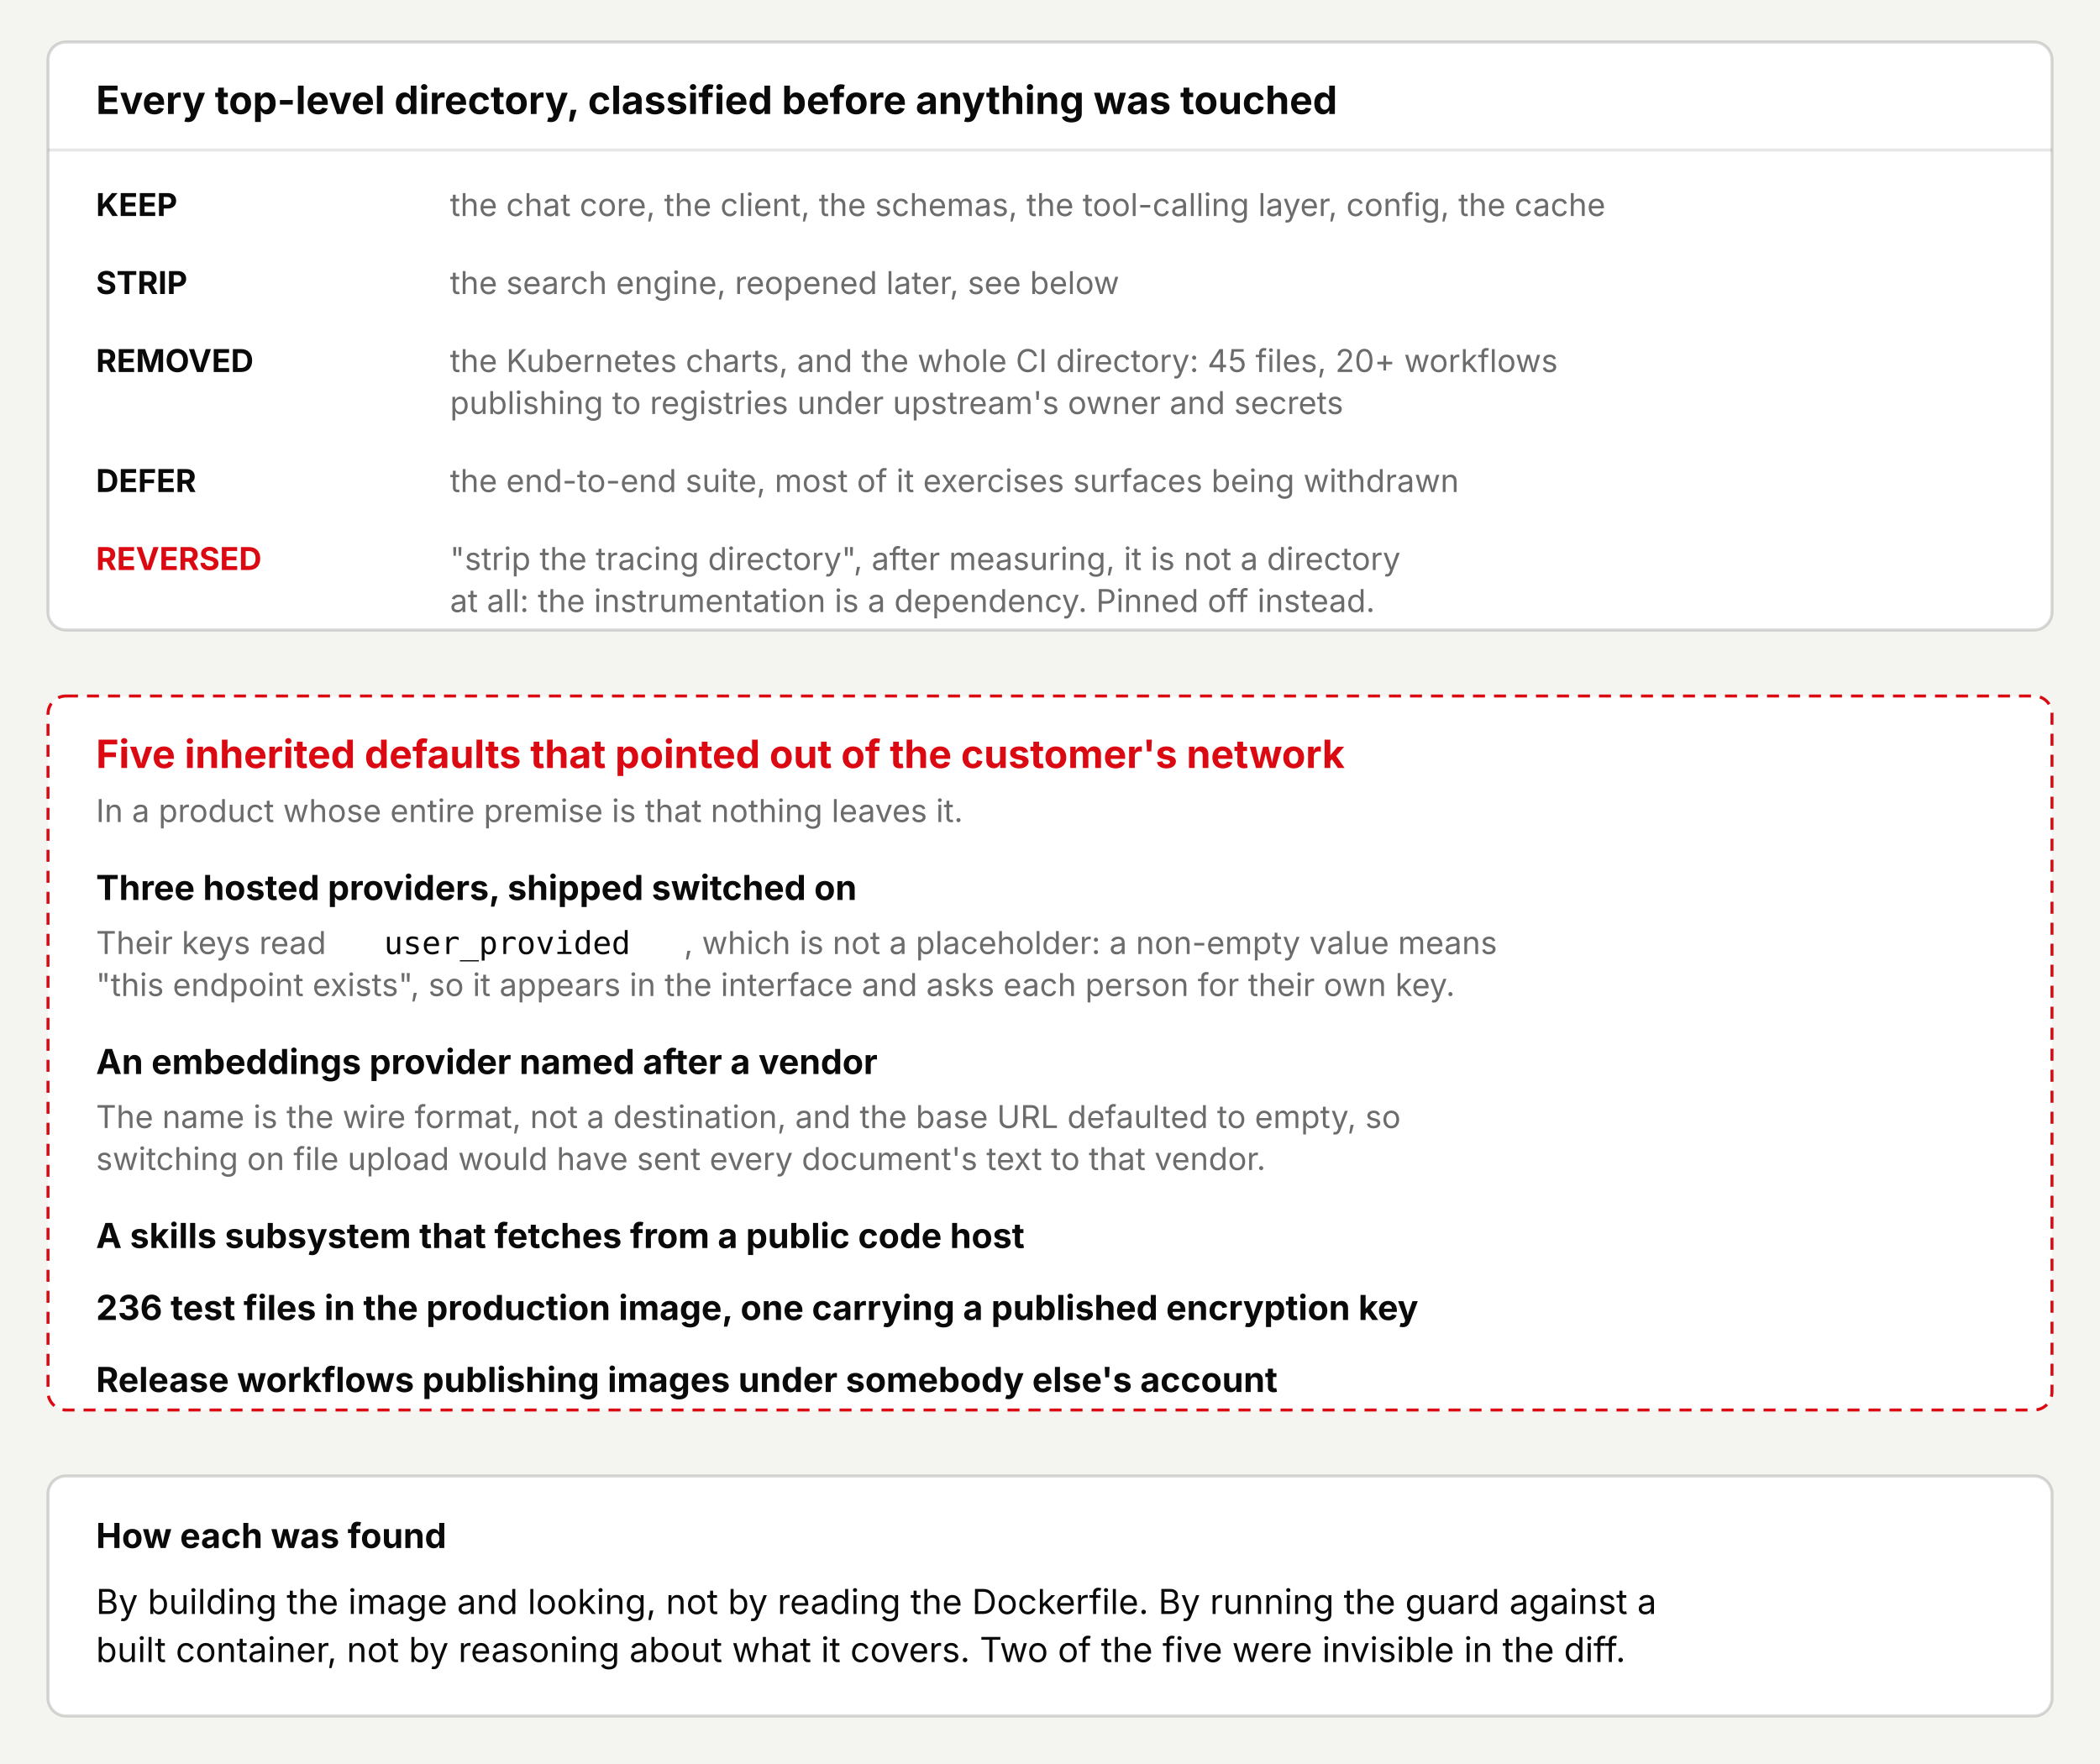
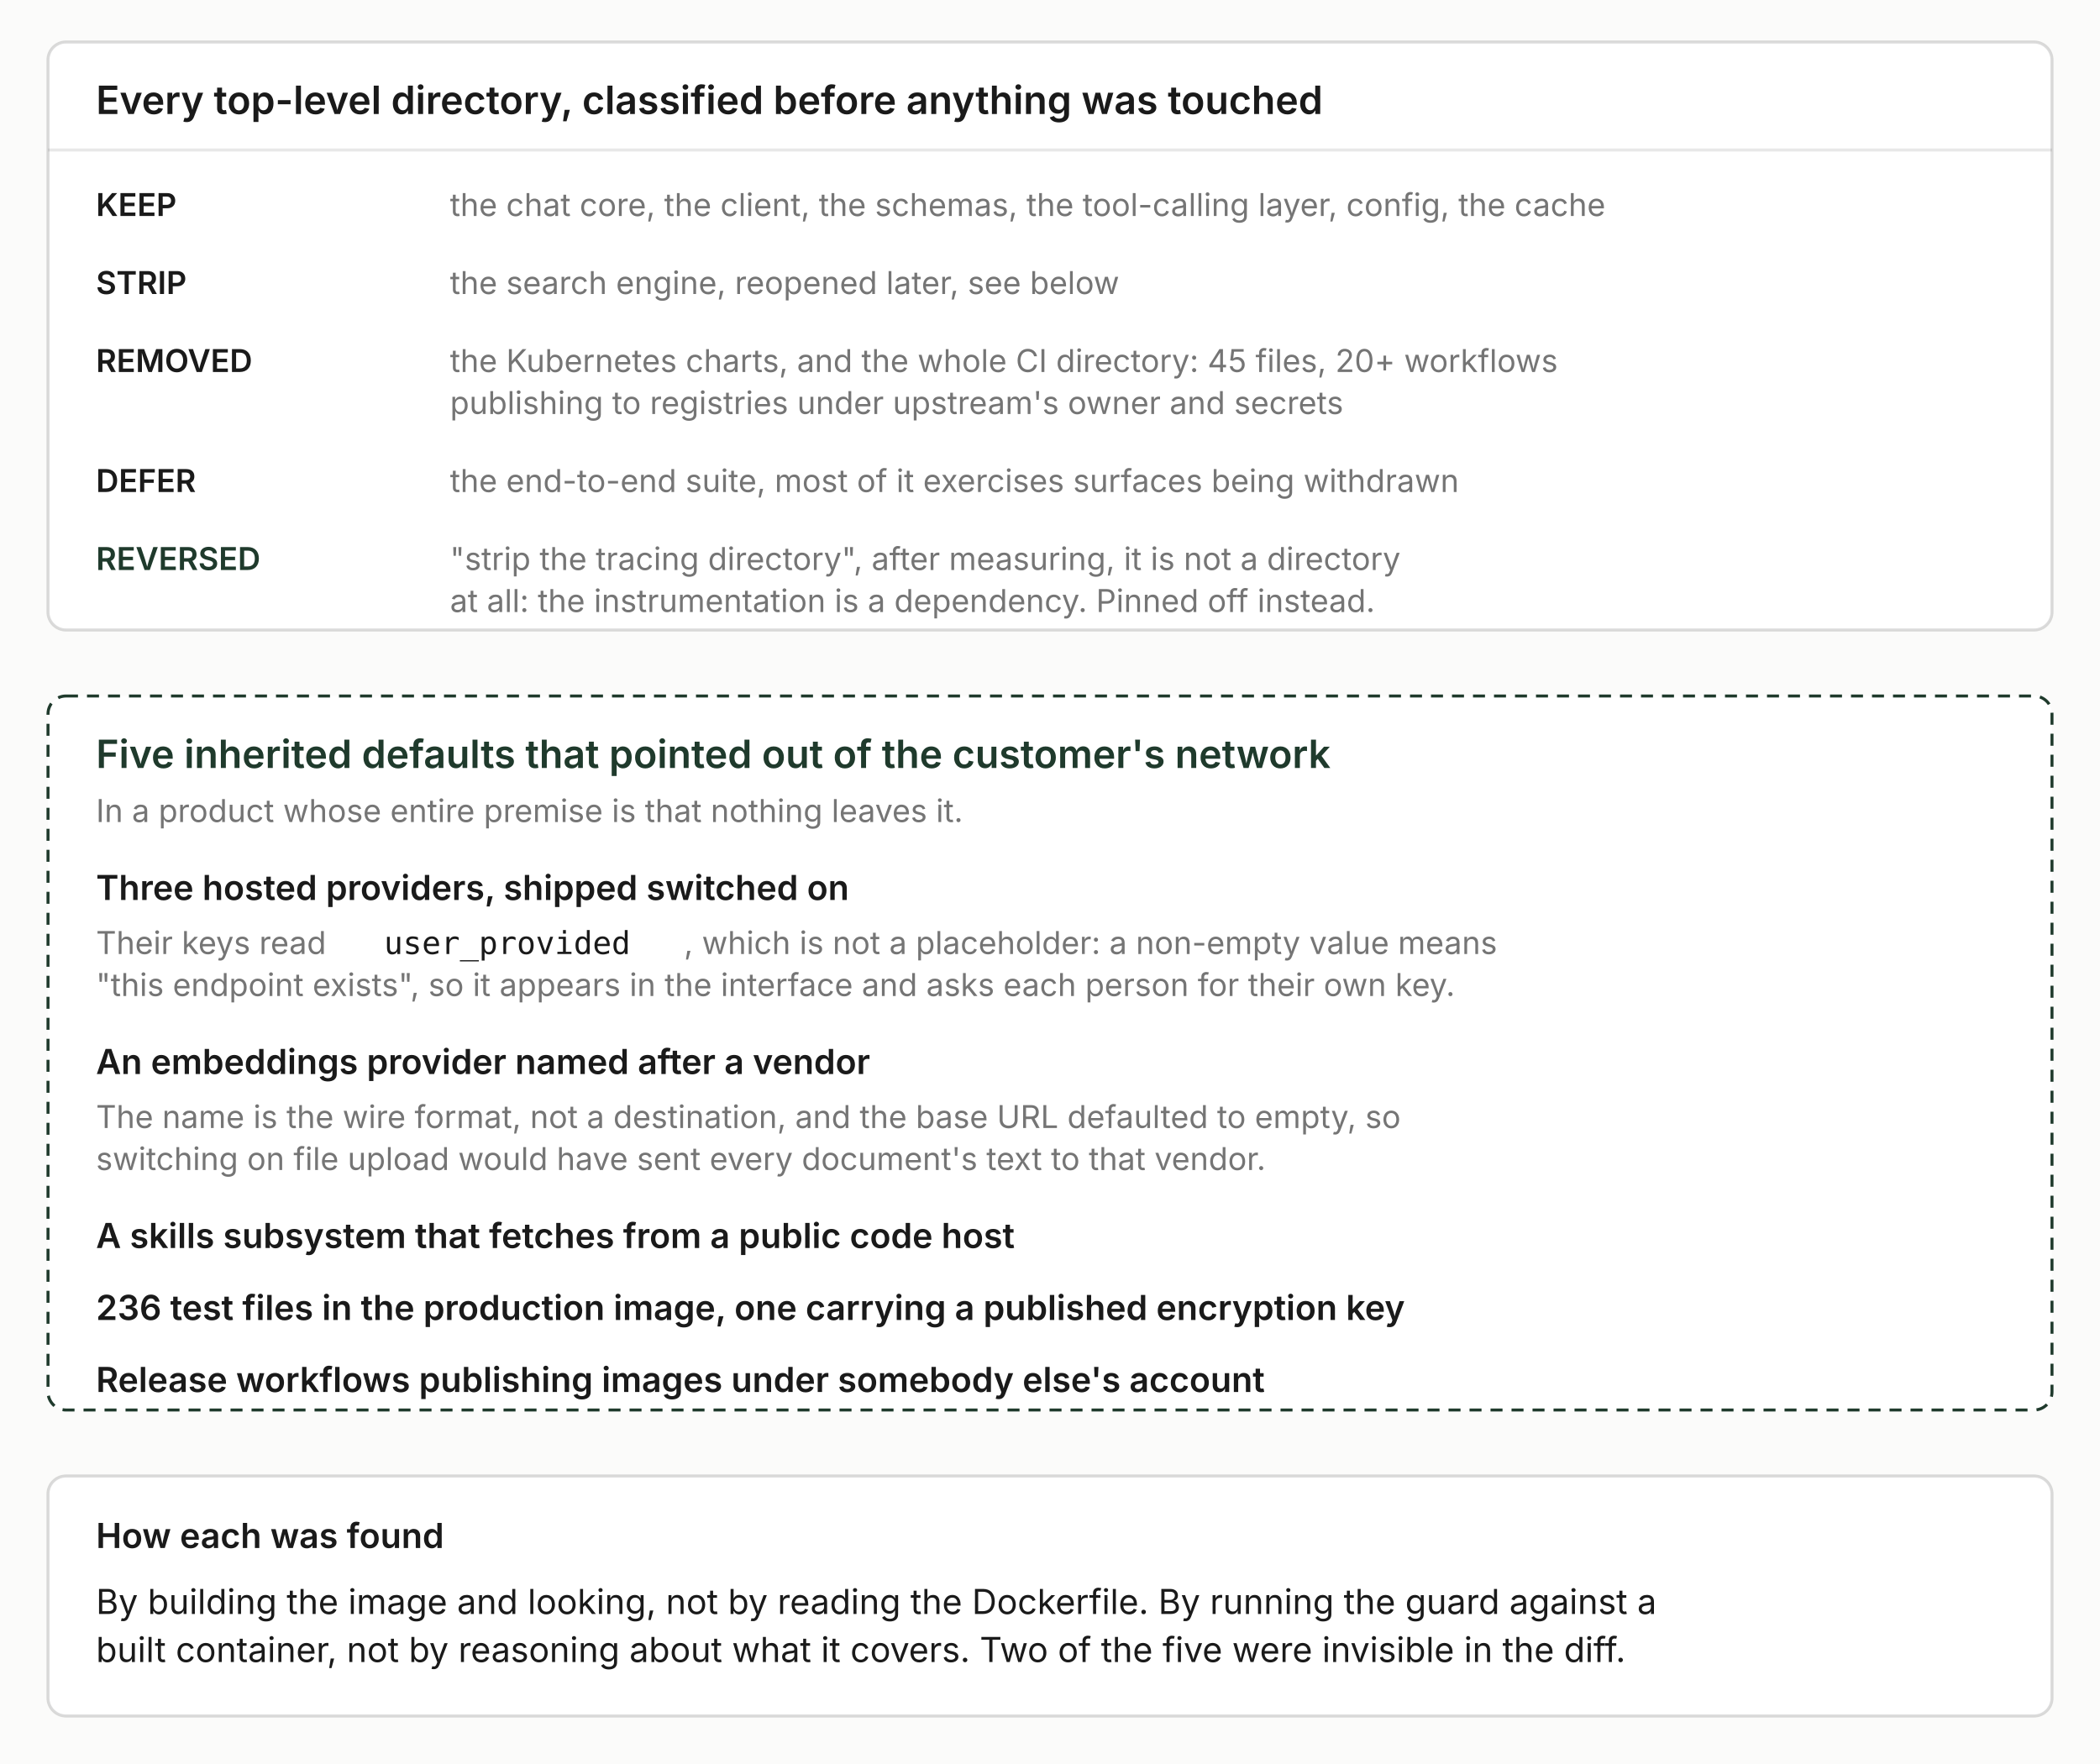
<svg xmlns="http://www.w3.org/2000/svg" viewBox="0 0 700 588" width="700" height="588" role="img">
  <style>
-     .bg  { fill: #f4f4f1; }
-     .card{ fill: #ffffff; stroke: rgb(10 10 10 / 0.16); stroke-width: 1; }
-     .out { fill: #ffffff; stroke: #db0a12; stroke-width: 1; stroke-dasharray: 4 3; }
-     .rule{ stroke: rgb(10 10 10 / 0.1); stroke-width: 1; }
-     .t   { font-family: ui-sans-serif, -apple-system, "Segoe UI", system-ui, sans-serif; fill: #0a0a0a; }
-     .h   { font-size: 13px; font-weight: 700; }
-     .k   { font-size: 11.5px; font-weight: 700; }
-     .lbl { font-size: 9.5px; letter-spacing: 0.08em; fill: rgb(10 10 10 / 0.42); }
+     .bg  { fill: #fbfbfa; }
+     .card{ fill: #ffffff; stroke: rgb(26 26 26 / 0.16); stroke-width: 1; }
+     .out { fill: #ffffff; stroke: #1f3a2c; stroke-width: 1; stroke-dasharray: 4 3; }
+     .rule{ stroke: rgb(26 26 26 / 0.1); stroke-width: 1; }
+     .t   { font-family: ui-sans-serif, -apple-system, "Segoe UI", system-ui, sans-serif; fill: #1a1a1a; }
+     .h   { font-size: 13px; font-weight: 600; }
+     .k   { font-size: 11.5px; font-weight: 600; }
+     .lbl { font-size: 9.5px; letter-spacing: 0.08em; fill: rgb(26 26 26 / 0.42); }
    .b   { font-size: 11.5px; }
    .m   { font-family: ui-monospace, SFMono-Regular, Menlo, monospace; font-size: 10.5px; }
-     .n   { font-size: 10.5px; fill: rgb(10 10 10 / 0.6); }
-     .red { fill: #db0a12; }
-     .v   { font-size: 10.5px; font-weight: 700; }
+     .n   { font-size: 10.5px; fill: rgb(26 26 26 / 0.6); }
+     .acc { fill: #1f3a2c; }
+     .v   { font-size: 10.5px; font-weight: 600; }
  </style>
  <rect class="bg" x="0" y="0" width="700" height="588" />
  <rect class="card" x="16" y="14" width="668" height="196" rx="6" />
  <text class="t h" x="32" y="38">Every top-level directory, classified before anything was touched</text>
  <line class="rule" x1="16" y1="50" x2="684" y2="50" />
  <text class="t v" x="32" y="72">KEEP</text>
  <text class="t n" x="150" y="72">the chat core, the client, the schemas, the tool-calling layer, config, the cache</text>
  <text class="t v" x="32" y="98">STRIP</text>
  <text class="t n" x="150" y="98">the search engine, reopened later, see below</text>
  <text class="t v" x="32" y="124">REMOVED</text>
  <text class="t n" x="150" y="124">the Kubernetes charts, and the whole CI directory: 45 files, 20+ workflows</text>
  <text class="t n" x="150" y="138">publishing to registries under upstream's owner and secrets</text>
  <text class="t v" x="32" y="164">DEFER</text>
  <text class="t n" x="150" y="164">the end-to-end suite, most of it exercises surfaces being withdrawn</text>
-   <text class="t v red" x="32" y="190">REVERSED</text>
+   <text class="t v acc" x="32" y="190">REVERSED</text>
  <text class="t n" x="150" y="190">"strip the tracing directory", after measuring, it is not a directory</text>
  <text class="t n" x="150" y="204">at all: the instrumentation is a dependency. Pinned off instead.</text>
  <rect class="out" x="16" y="232" width="668" height="238" rx="6" />
-   <text class="t h red" x="32" y="256">Five inherited defaults that pointed out of the customer's network</text>
+   <text class="t h acc" x="32" y="256">Five inherited defaults that pointed out of the customer's network</text>
  <text class="t n" x="32" y="274">In a product whose entire premise is that nothing leaves it.</text>
  <text class="t k" x="32" y="300">Three hosted providers, shipped switched on</text>
  <text class="t n" x="32" y="318">Their keys read</text>
  <text class="t m" x="128" y="318">user_provided</text>
  <text class="t n" x="228" y="318">, which is not a placeholder: a non-empty value means</text>
  <text class="t n" x="32" y="332">"this endpoint exists", so it appears in the interface and asks each person for their own key.</text>
  <text class="t k" x="32" y="358">An embeddings provider named after a vendor</text>
  <text class="t n" x="32" y="376">The name is the wire format, not a destination, and the base URL defaulted to empty, so</text>
  <text class="t n" x="32" y="390">switching on file upload would have sent every document's text to that vendor.</text>
  <text class="t k" x="32" y="416">A skills subsystem that fetches from a public code host</text>
  <text class="t k" x="32" y="440">236 test files in the production image, one carrying a published encryption key</text>
  <text class="t k" x="32" y="464">Release workflows publishing images under somebody else's account</text>
  <rect class="card" x="16" y="492" width="668" height="80" rx="6" />
  <text class="t k" x="32" y="516">How each was found</text>
  <text class="t b" x="32" y="538">By building the image and looking, not by reading the Dockerfile. By running the guard against a</text>
  <text class="t b" x="32" y="554">built container, not by reasoning about what it covers. Two of the five were invisible in the diff.</text>
</svg>
